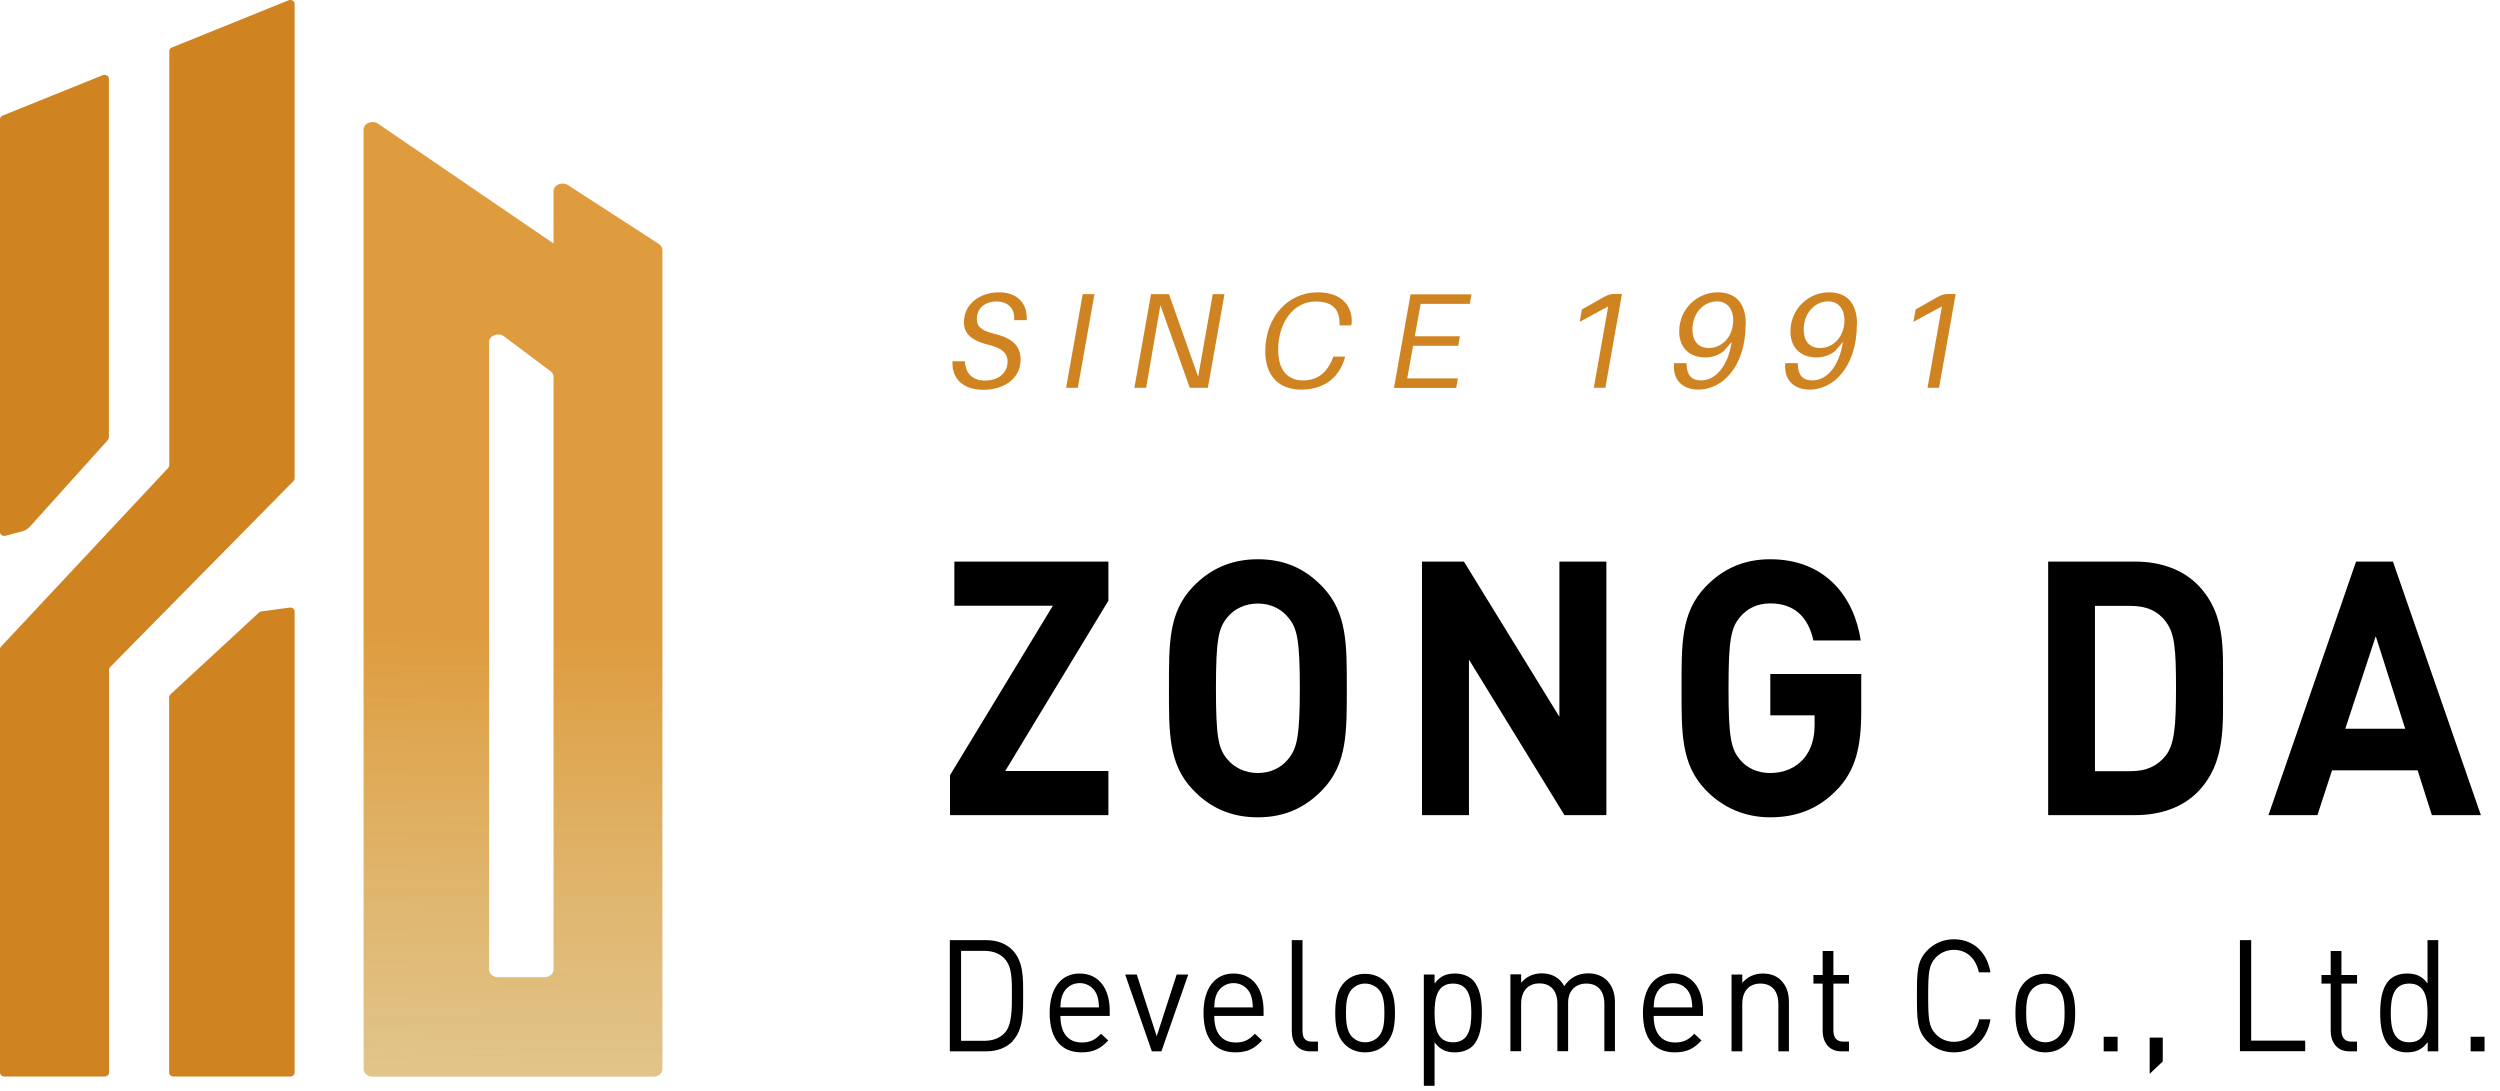
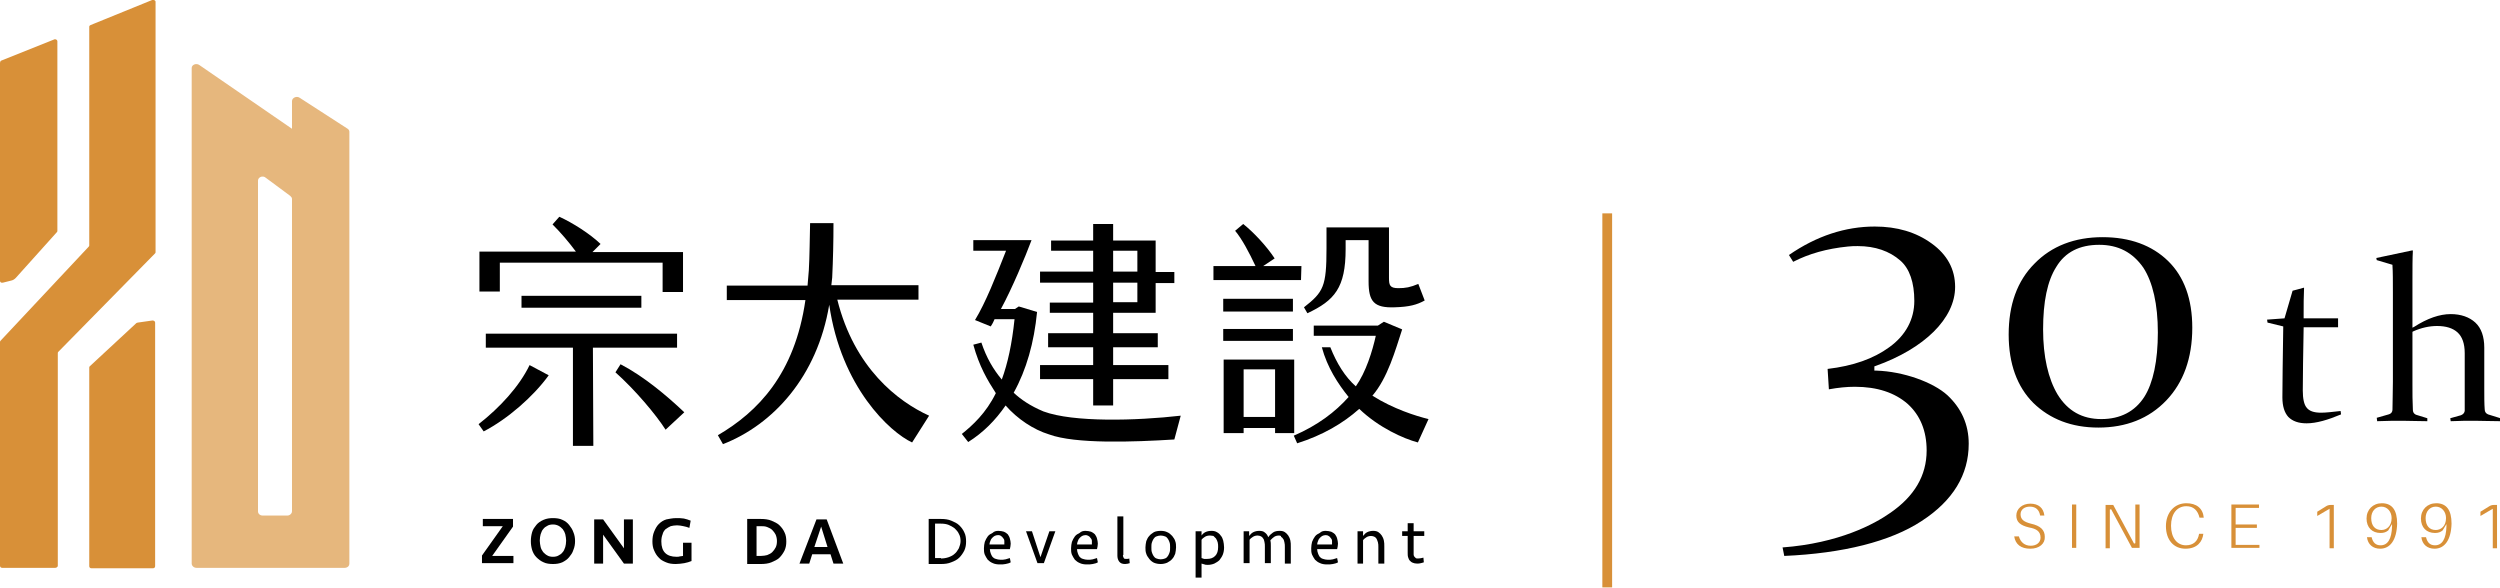
- <svg xmlns="http://www.w3.org/2000/svg" width="149" height="65" viewBox="0 0 149 65" fill="none">
-   <path d="M6.24 64.162H0.26C0.12 64.162 0 64.061 0 63.941V38.681C0 38.632 0.02 38.581 0.06 38.541L10.03 27.881C10.03 27.881 10.09 27.791 10.09 27.741V3.031C10.09 2.941 10.15 2.861 10.24 2.831L17.19 0.021C17.36 -0.049 17.56 0.061 17.56 0.221V28.521C17.56 28.572 17.54 28.622 17.5 28.662L6.56 39.761C6.56 39.761 6.5 39.852 6.5 39.901V63.941C6.5 64.061 6.38 64.162 6.24 64.162ZM1.78 31.392L6.44 26.212C6.44 26.212 6.49 26.122 6.49 26.072V4.681C6.49 4.521 6.29 4.411 6.12 4.481L0.15 6.891C0.06 6.931 0 7.011 0 7.091V31.721C0 31.872 0.17 31.982 0.33 31.931L1.28 31.681C1.48 31.631 1.65 31.532 1.78 31.392ZM15.43 36.511L10.15 41.392C10.15 41.392 10.08 41.492 10.08 41.541V63.941C10.08 64.061 10.2 64.162 10.34 64.162H17.3C17.44 64.162 17.56 64.061 17.56 63.941V36.431C17.56 36.291 17.42 36.191 17.26 36.212L15.58 36.441C15.52 36.441 15.47 36.471 15.43 36.511Z" fill="#D08421" />
-   <path d="M39.27 14.541L33.85 11.031C33.5 10.802 32.99 11.021 32.99 11.402V14.511L22.53 7.371C22.18 7.131 21.67 7.351 21.67 7.731V63.712C21.67 63.962 21.91 64.171 22.2 64.171H38.95C39.24 64.171 39.48 63.962 39.48 63.712V14.912C39.48 14.761 39.4 14.632 39.27 14.541ZM32.99 57.782C32.99 58.032 32.75 58.242 32.46 58.242H29.68C29.39 58.242 29.15 58.032 29.15 57.782V20.392C29.15 20.002 29.69 19.791 30.03 20.041L32.81 22.122C32.93 22.212 32.99 22.331 32.99 22.471V57.782Z" fill="url(#paint0_linear_5_4773)" />
-   <path d="M56.62 48.581V46.202L62.75 36.102H56.88V33.471H66.06V35.801L59.91 45.952H66.06V48.581H56.62Z" fill="black" />
-   <path d="M78.84 47.051C77.83 48.111 76.6 48.712 74.97 48.712C73.34 48.712 72.09 48.121 71.08 47.051C69.63 45.522 69.67 43.632 69.67 41.022C69.67 38.411 69.63 36.522 71.08 34.992C72.09 33.931 73.34 33.331 74.97 33.331C76.6 33.331 77.83 33.922 78.84 34.992C80.29 36.522 80.27 38.411 80.27 41.022C80.27 43.632 80.29 45.522 78.84 47.051ZM76.76 36.782C76.36 36.291 75.73 35.971 74.97 35.971C74.21 35.971 73.56 36.291 73.16 36.782C72.62 37.422 72.47 38.121 72.47 41.022C72.47 43.922 72.61 44.632 73.16 45.261C73.56 45.752 74.21 46.072 74.97 46.072C75.73 46.072 76.36 45.752 76.76 45.261C77.3 44.621 77.47 43.922 77.47 41.022C77.47 38.121 77.31 37.411 76.76 36.782Z" fill="black" />
-   <path d="M93.24 48.581L87.55 39.312V48.581H84.75V33.471H87.25L92.94 42.721V33.471H95.74V48.581H93.24Z" fill="black" />
-   <path d="M109.55 46.992C108.4 48.242 107.03 48.712 105.5 48.712C103.97 48.712 102.64 48.121 101.63 47.051C100.18 45.522 100.22 43.632 100.22 41.022C100.22 38.411 100.18 36.522 101.63 34.992C102.64 33.931 103.89 33.331 105.5 33.331C108.83 33.331 110.52 35.621 110.9 38.172H108.08C107.76 36.752 106.93 35.962 105.5 35.962C104.73 35.962 104.11 36.282 103.71 36.772C103.17 37.411 103.02 38.111 103.02 41.011C103.02 43.911 103.16 44.642 103.71 45.282C104.11 45.772 104.74 46.072 105.5 46.072C106.35 46.072 107.03 45.752 107.5 45.221C107.96 44.672 108.15 43.992 108.15 43.202V42.632H105.51V40.172H110.93V42.382C110.93 44.572 110.57 45.882 109.56 46.992H109.55Z" fill="black" />
-   <path d="M131.04 47.142C130.09 48.142 128.74 48.581 127.25 48.581H122.07V33.471H127.25C128.74 33.471 130.09 33.922 131.04 34.911C132.65 36.611 132.49 38.691 132.49 40.962C132.49 43.231 132.65 45.441 131.04 47.142ZM129.08 37.041C128.6 36.422 127.95 36.111 126.98 36.111H124.86V45.962H126.98C127.95 45.962 128.59 45.642 129.08 45.032C129.6 44.352 129.69 43.272 129.69 40.981C129.69 38.691 129.61 37.731 129.08 37.051V37.041Z" fill="black" />
-   <path d="M144.94 48.581L144.09 45.911H138.99L138.12 48.581H135.2L140.42 33.471H142.62L147.86 48.581H144.94ZM141.59 37.931L139.78 43.431H143.35L141.6 37.931H141.59Z" fill="black" />
-   <path d="M60.36 62.051C59.98 62.452 59.42 62.661 58.77 62.661H56.61V56.032H58.77C59.42 56.032 59.98 56.242 60.36 56.642C61.01 57.331 60.98 58.342 60.98 59.261C60.98 60.181 61.02 61.342 60.36 62.032V62.051ZM59.89 57.151C59.56 56.801 59.14 56.672 58.65 56.672H57.28V62.032H58.65C59.14 62.032 59.56 61.901 59.89 61.551C60.32 61.081 60.31 60.092 60.31 59.282C60.31 58.471 60.33 57.632 59.89 57.161V57.151Z" fill="black" />
-   <path d="M63.2 60.551C63.2 61.562 63.65 62.132 64.48 62.132C64.98 62.132 65.28 61.971 65.62 61.611L66.05 62.011C65.61 62.481 65.2 62.721 64.46 62.721C63.31 62.721 62.56 61.992 62.56 60.371C62.56 58.892 63.24 58.022 64.35 58.022C65.46 58.022 66.14 58.882 66.14 60.242V60.551H63.2ZM65.37 59.282C65.2 58.861 64.81 58.592 64.35 58.592C63.89 58.592 63.5 58.861 63.33 59.282C63.23 59.532 63.22 59.672 63.2 60.041H65.5C65.48 59.672 65.46 59.532 65.37 59.282Z" fill="black" />
-   <path d="M69.22 62.661H68.65L67.06 58.081H67.75L68.94 61.761L70.13 58.081H70.82L69.22 62.661Z" fill="black" />
-   <path d="M72.37 60.551C72.37 61.562 72.82 62.132 73.65 62.132C74.15 62.132 74.45 61.971 74.79 61.611L75.22 62.011C74.78 62.481 74.37 62.721 73.63 62.721C72.48 62.721 71.73 61.992 71.73 60.371C71.73 58.892 72.41 58.022 73.52 58.022C74.63 58.022 75.31 58.882 75.31 60.242V60.551H72.37ZM74.54 59.282C74.37 58.861 73.98 58.592 73.52 58.592C73.06 58.592 72.67 58.861 72.5 59.282C72.4 59.532 72.39 59.672 72.37 60.041H74.67C74.65 59.672 74.63 59.532 74.54 59.282Z" fill="black" />
-   <path d="M78.1 62.661C77.34 62.661 76.99 62.142 76.99 61.441V56.032H77.63V61.411C77.63 61.861 77.77 62.081 78.21 62.081H78.55V62.661H78.09H78.1Z" fill="black" />
-   <path d="M82.61 62.202C82.31 62.522 81.89 62.721 81.36 62.721C80.83 62.721 80.41 62.522 80.11 62.202C79.67 61.731 79.58 61.081 79.58 60.382C79.58 59.681 79.67 59.032 80.11 58.562C80.41 58.242 80.83 58.041 81.36 58.041C81.89 58.041 82.31 58.242 82.61 58.562C83.05 59.032 83.14 59.681 83.14 60.382C83.14 61.081 83.05 61.731 82.61 62.202ZM82.16 58.962C81.96 58.752 81.67 58.621 81.36 58.621C81.05 58.621 80.78 58.742 80.57 58.962C80.25 59.301 80.22 59.861 80.22 60.371C80.22 60.882 80.26 61.452 80.57 61.782C80.77 61.992 81.05 62.121 81.36 62.121C81.67 62.121 81.95 62.002 82.16 61.782C82.48 61.441 82.51 60.882 82.51 60.371C82.51 59.861 82.48 59.291 82.16 58.962Z" fill="black" />
-   <path d="M87.79 62.322C87.56 62.562 87.17 62.721 86.73 62.721C86.25 62.721 85.85 62.602 85.5 62.121V64.712H84.86V58.081H85.5V58.621C85.85 58.142 86.25 58.022 86.73 58.022C87.17 58.022 87.56 58.181 87.79 58.422C88.23 58.892 88.32 59.651 88.32 60.371C88.32 61.092 88.23 61.852 87.79 62.322ZM86.6 58.621C85.65 58.621 85.5 59.481 85.5 60.371C85.5 61.261 85.65 62.121 86.6 62.121C87.55 62.121 87.69 61.261 87.69 60.371C87.69 59.481 87.55 58.621 86.6 58.621Z" fill="black" />
-   <path d="M95.62 62.661V59.842C95.62 59.032 95.2 58.621 94.55 58.621C93.9 58.621 93.46 59.041 93.46 59.761V62.651H92.82V59.831C92.82 59.022 92.4 58.611 91.75 58.611C91.1 58.611 90.66 59.032 90.66 59.831V62.651H90.02V58.072H90.66V58.572C90.97 58.202 91.4 58.011 91.89 58.011C92.49 58.011 92.96 58.272 93.23 58.772C93.57 58.272 94.05 58.011 94.66 58.011C95.13 58.011 95.52 58.172 95.78 58.441C96.09 58.761 96.25 59.181 96.25 59.721V62.651H95.61L95.62 62.661Z" fill="black" />
-   <path d="M98.56 60.551C98.56 61.562 99.01 62.132 99.84 62.132C100.34 62.132 100.64 61.971 100.98 61.611L101.41 62.011C100.97 62.481 100.56 62.721 99.82 62.721C98.67 62.721 97.92 61.992 97.92 60.371C97.92 58.892 98.6 58.022 99.71 58.022C100.82 58.022 101.5 58.882 101.5 60.242V60.551H98.56ZM100.73 59.282C100.56 58.861 100.17 58.592 99.71 58.592C99.25 58.592 98.86 58.861 98.69 59.282C98.59 59.532 98.58 59.672 98.56 60.041H100.86C100.84 59.672 100.82 59.532 100.73 59.282Z" fill="black" />
-   <path d="M105.99 62.661V59.842C105.99 59.032 105.57 58.621 104.92 58.621C104.27 58.621 103.84 59.041 103.84 59.842V62.661H103.2V58.081H103.84V58.581C104.15 58.212 104.57 58.022 105.06 58.022C105.55 58.022 105.91 58.172 106.17 58.452C106.48 58.772 106.62 59.191 106.62 59.731V62.661H105.98H105.99Z" fill="black" />
-   <path d="M109.74 62.661C109 62.661 108.63 62.111 108.63 61.431V58.621H108.08V58.111H108.63V56.681H109.27V58.111H110.2V58.621H109.27V61.411C109.27 61.831 109.46 62.081 109.86 62.081H110.2V62.661H109.75H109.74Z" fill="black" />
-   <path d="M116.45 62.721C115.83 62.721 115.26 62.481 114.84 62.032C114.25 61.411 114.25 60.752 114.25 59.352C114.25 57.952 114.25 57.291 114.84 56.672C115.26 56.221 115.83 55.981 116.45 55.981C117.58 55.981 118.42 56.712 118.63 57.952H117.94C117.77 57.142 117.23 56.611 116.45 56.611C116.03 56.611 115.64 56.782 115.36 57.081C114.96 57.511 114.92 57.962 114.92 59.352C114.92 60.742 114.96 61.191 115.36 61.621C115.63 61.922 116.03 62.092 116.45 62.092C117.24 62.092 117.79 61.562 117.96 60.752H118.63C118.43 62.002 117.57 62.721 116.45 62.721Z" fill="black" />
-   <path d="M123.15 62.202C122.85 62.522 122.43 62.721 121.9 62.721C121.37 62.721 120.95 62.522 120.65 62.202C120.21 61.731 120.12 61.081 120.12 60.382C120.12 59.681 120.21 59.032 120.65 58.562C120.95 58.242 121.37 58.041 121.9 58.041C122.43 58.041 122.85 58.242 123.15 58.562C123.59 59.032 123.68 59.681 123.68 60.382C123.68 61.081 123.59 61.731 123.15 62.202ZM122.7 58.962C122.5 58.752 122.21 58.621 121.9 58.621C121.59 58.621 121.32 58.742 121.11 58.962C120.79 59.301 120.76 59.861 120.76 60.371C120.76 60.882 120.8 61.452 121.11 61.782C121.31 61.992 121.59 62.121 121.9 62.121C122.21 62.121 122.49 62.002 122.7 61.782C123.02 61.441 123.05 60.882 123.05 60.371C123.05 59.861 123.02 59.291 122.7 58.962Z" fill="black" />
-   <path d="M125.38 62.661V61.791H126.21V62.661H125.38Z" fill="black" />
-   <path d="M128.12 64.001V61.842H128.9V63.261L128.12 64.001Z" fill="black" />
-   <path d="M133.5 62.661V56.032H134.17V62.022H137.39V62.651H133.5V62.661Z" fill="black" />
-   <path d="M140.02 62.661C139.28 62.661 138.91 62.111 138.91 61.431V58.621H138.36V58.111H138.91V56.681H139.55V58.111H140.48V58.621H139.55V61.411C139.55 61.831 139.74 62.081 140.14 62.081H140.48V62.661H140.03H140.02Z" fill="black" />
-   <path d="M144.69 62.661V62.111C144.34 62.592 143.93 62.721 143.45 62.721C143.01 62.721 142.62 62.562 142.39 62.322C141.95 61.852 141.86 61.092 141.86 60.371C141.86 59.651 141.95 58.892 142.39 58.422C142.62 58.181 143.01 58.022 143.45 58.022C143.93 58.022 144.33 58.132 144.68 58.611V56.032H145.32V62.661H144.69ZM143.59 58.621C142.64 58.621 142.49 59.481 142.49 60.371C142.49 61.261 142.64 62.121 143.59 62.121C144.54 62.121 144.68 61.261 144.68 60.371C144.68 59.481 144.54 58.621 143.59 58.621Z" fill="black" />
-   <path d="M147.25 62.661V61.791H148.08V62.661H147.25Z" fill="black" />
-   <path d="M61.18 19.081H60.44C60.5 18.381 60.08 17.971 59.38 17.971C58.72 17.971 58.22 18.352 58.22 19.012C58.22 19.491 58.54 19.721 59.26 19.892C60.3 20.142 60.83 20.591 60.83 21.431C60.83 22.532 59.88 23.232 58.6 23.232C57.45 23.232 56.71 22.611 56.77 21.532H57.51C57.54 22.271 57.98 22.681 58.71 22.681C59.44 22.681 60.05 22.282 60.05 21.552C60.05 21.021 59.69 20.741 58.88 20.541C58.04 20.331 57.45 19.971 57.45 19.221C57.45 18.102 58.41 17.422 59.54 17.422C60.67 17.422 61.25 18.122 61.19 19.081H61.18Z" fill="#D08421" />
-   <path d="M63.54 23.111L64.53 17.532H65.23L64.24 23.111H63.54Z" fill="#D08421" />
-   <path d="M71.98 23.111H70.91L69.16 18.192L68.31 23.111H67.61L68.6 17.532H69.67L71.41 22.451L72.28 17.532H72.98L71.99 23.111H71.98Z" fill="#D08421" />
-   <path d="M80.54 19.311V19.392H79.84V19.311C79.84 18.352 79.34 17.971 78.41 17.971C77.07 17.971 76.18 19.262 76.18 20.831C76.18 22.081 76.75 22.672 77.67 22.672C78.59 22.672 79.13 22.131 79.44 21.331L79.47 21.252H80.17L80.15 21.331C79.84 22.422 79.01 23.221 77.54 23.221C76.15 23.221 75.4 22.311 75.41 20.922C75.41 18.951 76.72 17.422 78.54 17.422C79.95 17.422 80.64 18.221 80.56 19.311H80.54Z" fill="#D08421" />
-   <path d="M84.32 20.041H87.01L86.91 20.611H84.22L83.87 22.552H86.89L86.79 23.122H83.08L84.07 17.541H87.7L87.6 18.111H84.67L84.32 20.052V20.041Z" fill="#D08421" />
-   <path d="M95.69 23.111H94.99L95.85 18.262L94.15 19.181L94.28 18.442L95.59 17.701C95.83 17.561 96.03 17.521 96.23 17.521H96.67L95.68 23.102L95.69 23.111Z" fill="#D08421" />
-   <path d="M104.04 19.311C104.04 21.872 102.64 23.221 101.23 23.221C100.27 23.221 99.7 22.631 99.77 21.721V21.642H100.52V21.721C100.54 22.352 100.81 22.672 101.38 22.672C102.21 22.672 102.97 21.901 103.21 20.381L102.72 20.942C102.37 21.192 102.04 21.302 101.64 21.302C100.63 21.302 100.08 20.662 100.08 19.762C100.08 18.392 101.17 17.422 102.38 17.422C103.38 17.422 104.05 18.002 104.05 19.311H104.04ZM103.3 19.081C103.3 18.442 102.95 17.962 102.33 17.962C101.55 17.962 100.87 18.642 100.87 19.642C100.87 20.252 101.15 20.741 101.86 20.741C102.57 20.741 103.3 20.131 103.3 19.072V19.081Z" fill="#D08421" />
-   <path d="M110.67 19.311C110.67 21.872 109.27 23.221 107.86 23.221C106.9 23.221 106.33 22.631 106.4 21.721V21.642H107.15V21.721C107.17 22.352 107.44 22.672 108.01 22.672C108.84 22.672 109.6 21.901 109.84 20.381L109.35 20.942C109 21.192 108.67 21.302 108.27 21.302C107.26 21.302 106.71 20.662 106.71 19.762C106.71 18.392 107.8 17.422 109.01 17.422C110.01 17.422 110.68 18.002 110.68 19.311H110.67ZM109.93 19.081C109.93 18.442 109.58 17.962 108.96 17.962C108.18 17.962 107.5 18.642 107.5 19.642C107.5 20.252 107.78 20.741 108.49 20.741C109.2 20.741 109.93 20.131 109.93 19.072V19.081Z" fill="#D08421" />
-   <path d="M115.58 23.111H114.88L115.74 18.262L114.04 19.181L114.17 18.442L115.48 17.701C115.72 17.561 115.92 17.521 116.12 17.521H116.56L115.57 23.102L115.58 23.111Z" fill="#D08421" />
-   <defs>
-     <linearGradient id="paint0_linear_5_4773" x1="31.15" y1="2.281" x2="29.91" y2="74.302" gradientUnits="userSpaceOnUse">
-       <stop stop-color="#DE9C3E" />
-       <stop offset="0.49" stop-color="#DE9C3E" />
-       <stop offset="0.94" stop-color="#DBC080" stop-opacity="0.8" />
-     </linearGradient>
-   </defs>
+ <svg xmlns="http://www.w3.org/2000/svg" version="1.1" id="圖層_1" x="0px" y="0px" viewBox="0 0 588.2 138.2" style="enable-background:new 0 0 588.2 138.2;" xml:space="preserve">
+   <style type="text/css">
+ 	.st0{fill:#D89038;}
+ 	.st1{opacity:0.65;fill:#D89038;}
+ </style>
+   <g>
+     <g>
+       <rect x="377" y="50.2" class="st0" width="2.3" height="88" />
+     </g>
+     <g>
+       <g>
+         <path class="st0" d="M13,133.6H0.5c-0.3,0-0.5-0.2-0.5-0.5V80.5c0-0.1,0-0.2,0.1-0.3L20.9,58c0.1-0.1,0.1-0.2,0.1-0.3V6.3     c0-0.2,0.1-0.3,0.3-0.4L35.8,0c0.4-0.1,0.8,0.1,0.8,0.4v58.9c0,0.1,0,0.2-0.1,0.3L13.7,82.8c-0.1,0.1-0.1,0.2-0.1,0.3v50.1     C13.5,133.4,13.3,133.6,13,133.6z M3.7,65.4l9.7-10.8c0.1-0.1,0.1-0.2,0.1-0.3V9.7c0-0.3-0.4-0.6-0.8-0.4l-12.5,5     C0.1,14.4,0,14.6,0,14.8v51.3c0,0.3,0.3,0.5,0.7,0.4l2-0.5C3.1,65.9,3.4,65.7,3.7,65.4z M32.1,76l-11,10.2     C21,86.3,21,86.4,21,86.5v46.7c0,0.3,0.2,0.5,0.5,0.5H36c0.3,0,0.5-0.2,0.5-0.5V75.9c0-0.3-0.3-0.5-0.6-0.5l-3.5,0.5     C32.3,75.9,32.2,76,32.1,76z" />
+         <path class="st1" d="M81.8,30.3L70.5,23c-0.7-0.5-1.8,0-1.8,0.8v6.5L46.9,15.3c-0.7-0.5-1.8-0.1-1.8,0.7v116.6c0,0.5,0.5,1,1.1,1     h34.9c0.6,0,1.1-0.4,1.1-1V68.1V39.9v-8.9C82.2,30.8,82.1,30.5,81.8,30.3z M68.7,120.3c0,0.5-0.5,1-1.1,1h-5.8     c-0.6,0-1.1-0.4-1.1-1V42.5c0-0.8,1.1-1.3,1.8-0.7l5.8,4.3c0.2,0.2,0.4,0.4,0.4,0.7v21.3V120.3z" />
+       </g>
+       <g>
+         <g>
+           <path d="M113.6,122.1h7.1v1.8l-4.9,6.9h5v1.7h-7.4v-1.8l4.9-6.9h-4.7V122.1z" />
+           <path d="M135.3,127.3c0,0.7-0.1,1.4-0.4,2.1c-0.2,0.7-0.6,1.2-1,1.7c-0.4,0.5-1,0.9-1.6,1.2c-0.7,0.3-1.4,0.4-2.2,0.4      c-0.8,0-1.6-0.1-2.2-0.4c-0.7-0.3-1.2-0.7-1.7-1.2c-0.5-0.5-0.8-1.1-1-1.7c-0.2-0.7-0.3-1.3-0.3-2.1c0-0.7,0.1-1.4,0.3-2.1      c0.2-0.7,0.6-1.2,1-1.7c0.4-0.5,1-0.9,1.7-1.2c0.7-0.3,1.4-0.4,2.2-0.4c0.8,0,1.6,0.1,2.2,0.4c0.7,0.3,1.2,0.7,1.6,1.2      c0.4,0.5,0.8,1.1,1,1.7C135.2,125.9,135.3,126.6,135.3,127.3z M130.1,131c0.5,0,1-0.1,1.3-0.3c0.4-0.2,0.7-0.4,1-0.8      c0.3-0.3,0.4-0.7,0.6-1.2c0.1-0.4,0.2-0.9,0.2-1.5c0-0.5-0.1-1-0.2-1.5c-0.1-0.4-0.3-0.8-0.6-1.2c-0.3-0.3-0.6-0.6-1-0.8      c-0.4-0.2-0.8-0.3-1.3-0.3c-0.5,0-1,0.1-1.3,0.3c-0.4,0.2-0.7,0.4-1,0.8c-0.3,0.3-0.4,0.7-0.6,1.2c-0.1,0.4-0.2,0.9-0.2,1.5      c0,0.5,0.1,1,0.2,1.5c0.1,0.4,0.3,0.8,0.6,1.2c0.3,0.3,0.6,0.6,1,0.8C129.1,130.9,129.6,131,130.1,131z" />
+           <path d="M146.8,132.6l-4.9-6.8v6.8h-2.1v-10.4h2.1l4.9,6.8v-6.8h2.1v10.4H146.8z" />
+           <path d="M159.1,121.9c0.6,0,1.2,0,1.8,0.1c0.5,0.1,1.1,0.3,1.6,0.5l-0.3,1.7c-0.5-0.2-0.9-0.3-1.4-0.4c-0.5-0.1-1-0.2-1.5-0.2      c-0.6,0-1.1,0.1-1.5,0.2c-0.4,0.2-0.8,0.4-1.2,0.7c-0.3,0.3-0.6,0.7-0.7,1.2c-0.2,0.5-0.3,1-0.3,1.7c0,1.2,0.3,2.1,0.9,2.7      s1.5,0.9,2.7,0.9c0.3,0,0.5,0,0.8-0.1c0.3,0,0.5-0.1,0.7-0.1v-3.1h2v4.3c-0.5,0.2-1.1,0.4-1.7,0.5c-0.7,0.1-1.3,0.2-2,0.2      c-0.9,0-1.6-0.1-2.3-0.4c-0.7-0.3-1.3-0.6-1.7-1.1c-0.5-0.5-0.8-1-1.1-1.7c-0.3-0.6-0.4-1.4-0.4-2.1c0-0.8,0.1-1.6,0.4-2.3      c0.3-0.7,0.6-1.3,1.1-1.8c0.5-0.5,1.1-0.9,1.8-1.1C157.4,122.1,158.2,121.9,159.1,121.9z" />
+           <path d="M175.8,122.1h3.2c0.9,0,1.8,0.1,2.5,0.4c0.7,0.3,1.4,0.6,1.9,1.1c0.5,0.5,0.9,1,1.2,1.7c0.3,0.6,0.4,1.3,0.4,2.1      c0,0.8-0.1,1.4-0.4,2.1c-0.3,0.6-0.7,1.2-1.2,1.7c-0.5,0.5-1.2,0.8-1.9,1.1c-0.7,0.3-1.6,0.4-2.5,0.4h-3.2V122.1z M179,130.8      c0.6,0,1.1-0.1,1.5-0.2c0.5-0.2,0.9-0.4,1.2-0.7c0.3-0.3,0.6-0.7,0.8-1.1c0.2-0.4,0.3-0.9,0.3-1.5c0-0.5-0.1-1-0.3-1.5      c-0.2-0.4-0.5-0.8-0.8-1.1c-0.3-0.3-0.7-0.5-1.2-0.7c-0.5-0.2-1-0.2-1.5-0.2h-1v7H179z" />
+           <path d="M198.4,132.6h-2.3l-0.7-2.2h-4.3l-0.7,2.2h-2.3l4-10.4h2.4L198.4,132.6z M193.2,123.9l-1.6,4.8h3.1L193.2,123.9z" />
+           <path d="M218.5,122.1h2.9c0.9,0,1.7,0.1,2.4,0.4c0.7,0.3,1.4,0.6,1.9,1.1c0.5,0.5,0.9,1,1.2,1.7c0.3,0.6,0.4,1.3,0.4,2.1      c0,0.8-0.1,1.4-0.4,2.1c-0.3,0.6-0.7,1.2-1.2,1.7c-0.5,0.5-1.1,0.8-1.9,1.1c-0.7,0.3-1.5,0.4-2.4,0.4h-2.9V122.1z M221.4,131.4      c0.6,0,1.2-0.1,1.8-0.3c0.5-0.2,1-0.4,1.4-0.8c0.4-0.3,0.7-0.8,1-1.3c0.2-0.5,0.4-1.1,0.4-1.7c0-0.6-0.1-1.2-0.4-1.7      c-0.2-0.5-0.6-0.9-1-1.3c-0.4-0.3-0.9-0.6-1.4-0.8c-0.5-0.2-1.1-0.3-1.8-0.3H220v8.1H221.4z" />
+           <path d="M234.9,124.9c0.5,0,0.9,0.1,1.3,0.2c0.4,0.2,0.7,0.4,0.9,0.6c0.2,0.3,0.4,0.6,0.5,1c0.1,0.4,0.2,0.8,0.2,1.2      c0,0.4-0.1,0.9-0.2,1.3h-4.7c0,0.4,0.1,0.7,0.2,1c0.1,0.3,0.2,0.5,0.4,0.8c0.2,0.2,0.4,0.4,0.8,0.5c0.3,0.1,0.7,0.2,1.1,0.2      c0.4,0,0.8,0,1.2-0.1c0.4-0.1,0.7-0.2,1-0.3l0.2,1c-0.3,0.2-0.7,0.3-1.2,0.4c-0.4,0.1-0.9,0.1-1.4,0.1c-0.6,0-1.2-0.1-1.6-0.3      c-0.5-0.2-0.9-0.5-1.2-0.8c-0.3-0.4-0.5-0.8-0.7-1.2c-0.2-0.5-0.2-1-0.2-1.5c0-0.5,0.1-1.1,0.2-1.5c0.2-0.5,0.4-0.9,0.7-1.3      c0.3-0.4,0.7-0.6,1.1-0.8C233.9,125,234.4,124.9,234.9,124.9z M234.8,125.9c-0.3,0-0.6,0.1-0.8,0.2c-0.2,0.1-0.4,0.3-0.6,0.5      c-0.2,0.2-0.3,0.4-0.4,0.7c-0.1,0.3-0.2,0.5-0.2,0.8h3.5c0-0.3,0-0.6,0-0.8c0-0.3-0.1-0.5-0.3-0.7c-0.1-0.2-0.3-0.4-0.5-0.5      C235.4,126,235.2,125.9,234.8,125.9z" />
+           <path d="M246.9,125h1.4l-2.7,7.5h-1.5l-2.7-7.5h1.4l2,6.1L246.9,125z" />
+           <path d="M255.4,124.9c0.5,0,0.9,0.1,1.3,0.2c0.4,0.2,0.7,0.4,0.9,0.6c0.2,0.3,0.4,0.6,0.5,1c0.1,0.4,0.2,0.8,0.2,1.2      c0,0.4-0.1,0.9-0.2,1.3h-4.7c0,0.4,0.1,0.7,0.2,1c0.1,0.3,0.2,0.5,0.4,0.8c0.2,0.2,0.4,0.4,0.8,0.5c0.3,0.1,0.7,0.2,1.1,0.2      c0.4,0,0.8,0,1.2-0.1c0.4-0.1,0.7-0.2,1-0.3l0.2,1c-0.3,0.2-0.7,0.3-1.2,0.4c-0.4,0.1-0.9,0.1-1.4,0.1c-0.6,0-1.2-0.1-1.6-0.3      c-0.5-0.2-0.9-0.5-1.2-0.8c-0.3-0.4-0.5-0.8-0.7-1.2c-0.2-0.5-0.2-1-0.2-1.5c0-0.5,0.1-1.1,0.2-1.5c0.2-0.5,0.4-0.9,0.7-1.3      c0.3-0.4,0.7-0.6,1.1-0.8C254.4,125,254.9,124.9,255.4,124.9z M255.4,125.9c-0.3,0-0.6,0.1-0.8,0.2c-0.2,0.1-0.4,0.3-0.6,0.5      c-0.2,0.2-0.3,0.4-0.4,0.7c-0.1,0.3-0.2,0.5-0.2,0.8h3.5c0-0.3,0-0.6,0-0.8c0-0.3-0.1-0.5-0.3-0.7c-0.1-0.2-0.3-0.4-0.5-0.5      C255.9,126,255.7,125.9,255.4,125.9z" />
+           <path d="M264.2,130.6c0,0.3,0.1,0.5,0.2,0.7c0.1,0.2,0.3,0.2,0.6,0.2c0.2,0,0.5,0,0.7-0.1l0.1,1.1c-0.3,0.1-0.7,0.2-1.1,0.2      c-0.7,0-1.1-0.2-1.4-0.6c-0.3-0.4-0.4-0.9-0.4-1.4v-9.2h1.4V130.6z" />
+           <path d="M276.7,128.8c0,0.5-0.1,1-0.2,1.5c-0.2,0.5-0.4,0.9-0.7,1.2c-0.3,0.4-0.7,0.6-1.2,0.9c-0.5,0.2-1,0.3-1.5,0.3      c-0.6,0-1.1-0.1-1.6-0.3c-0.4-0.2-0.8-0.5-1.1-0.9c-0.3-0.4-0.6-0.8-0.7-1.2c-0.2-0.5-0.2-1-0.2-1.5c0-0.5,0.1-1,0.2-1.5      c0.2-0.5,0.4-0.9,0.7-1.2c0.3-0.4,0.7-0.6,1.1-0.9c0.4-0.2,1-0.3,1.6-0.3c0.6,0,1.1,0.1,1.5,0.3c0.5,0.2,0.8,0.5,1.2,0.9      c0.3,0.4,0.6,0.8,0.7,1.2C276.7,127.8,276.7,128.3,276.7,128.8z M275.3,128.8c0-0.4,0-0.8-0.1-1.1c-0.1-0.3-0.2-0.6-0.4-0.9      c-0.2-0.3-0.4-0.5-0.7-0.6c-0.3-0.1-0.6-0.2-1-0.2c-0.4,0-0.7,0.1-1,0.2c-0.3,0.1-0.5,0.3-0.7,0.6c-0.2,0.3-0.3,0.6-0.4,0.9      c-0.1,0.3-0.1,0.7-0.1,1.1c0,0.4,0,0.8,0.1,1.1c0.1,0.3,0.2,0.6,0.4,0.9c0.2,0.3,0.4,0.5,0.7,0.6c0.3,0.1,0.6,0.2,1,0.2      c0.4,0,0.7-0.1,1-0.2c0.3-0.1,0.5-0.3,0.7-0.6c0.2-0.3,0.3-0.6,0.4-0.9C275.3,129.6,275.3,129.2,275.3,128.8z" />
+           <path d="M281.4,125h1.3v1c0.2-0.3,0.5-0.6,0.9-0.8c0.4-0.2,0.9-0.3,1.5-0.3c0.4,0,0.9,0.1,1.2,0.3c0.4,0.2,0.7,0.5,0.9,0.8      c0.3,0.3,0.5,0.8,0.6,1.2c0.1,0.5,0.2,1,0.2,1.6c0,0.6-0.1,1.2-0.3,1.7c-0.2,0.5-0.5,0.9-0.8,1.3c-0.3,0.3-0.8,0.6-1.2,0.8      c-0.5,0.2-1,0.3-1.5,0.3c-0.3,0-0.6,0-0.8-0.1s-0.5-0.1-0.7-0.2v3.3h-1.4V125z M284.7,126c-0.5,0-0.9,0.1-1.2,0.3      c-0.3,0.2-0.6,0.4-0.8,0.7v4.3c0.2,0.1,0.4,0.1,0.6,0.2c0.2,0,0.5,0,0.7,0c0.8,0,1.4-0.2,1.9-0.7c0.5-0.5,0.7-1.2,0.7-2.1      c0-0.4,0-0.7-0.1-1.1c-0.1-0.3-0.2-0.6-0.4-0.9c-0.2-0.2-0.4-0.4-0.6-0.6C285.3,126.1,285.1,126,284.7,126z" />
+           <path d="M300.9,126c-0.4,0-0.8,0.1-1.1,0.3c-0.3,0.2-0.6,0.5-0.9,0.8c0.1,0.4,0.1,0.9,0.1,1.4v4h-1.4v-3.9c0-0.4,0-0.7-0.1-1.1      c-0.1-0.3-0.1-0.6-0.3-0.8c-0.1-0.2-0.3-0.4-0.5-0.5c-0.2-0.1-0.5-0.2-0.8-0.2c-0.4,0-0.8,0.1-1.1,0.3c-0.3,0.2-0.6,0.4-0.8,0.7      v5.5h-1.4V125h1.3v1.1c0.3-0.4,0.6-0.7,1-0.9c0.4-0.2,0.9-0.3,1.4-0.3c0.5,0,1,0.1,1.3,0.4c0.4,0.3,0.6,0.6,0.8,1.1      c0.3-0.5,0.7-0.8,1.1-1.1c0.4-0.3,1-0.4,1.6-0.4c0.5,0,0.9,0.1,1.2,0.3c0.3,0.2,0.6,0.5,0.8,0.8c0.2,0.3,0.4,0.7,0.5,1.2      c0.1,0.4,0.1,0.9,0.1,1.4v4h-1.4v-3.9c0-0.4,0-0.7-0.1-1.1c-0.1-0.3-0.1-0.6-0.3-0.8c-0.1-0.2-0.3-0.4-0.5-0.5      C301.5,126.1,301.2,126,300.9,126z" />
+           <path d="M311.9,124.9c0.5,0,0.9,0.1,1.3,0.2c0.4,0.2,0.7,0.4,0.9,0.6c0.2,0.3,0.4,0.6,0.5,1c0.1,0.4,0.2,0.8,0.2,1.2      c0,0.4-0.1,0.9-0.2,1.3h-4.7c0,0.4,0.1,0.7,0.2,1c0.1,0.3,0.2,0.5,0.4,0.8c0.2,0.2,0.4,0.4,0.8,0.5c0.3,0.1,0.7,0.2,1.1,0.2      c0.4,0,0.8,0,1.2-0.1c0.4-0.1,0.7-0.2,1-0.3l0.2,1c-0.3,0.2-0.7,0.3-1.2,0.4c-0.4,0.1-0.9,0.1-1.4,0.1c-0.6,0-1.2-0.1-1.6-0.3      c-0.5-0.2-0.9-0.5-1.2-0.8c-0.3-0.4-0.5-0.8-0.7-1.2c-0.2-0.5-0.2-1-0.2-1.5c0-0.5,0.1-1.1,0.2-1.5c0.2-0.5,0.4-0.9,0.7-1.3      c0.3-0.4,0.7-0.6,1.1-0.8C310.9,125,311.4,124.9,311.9,124.9z M311.9,125.9c-0.3,0-0.6,0.1-0.8,0.2c-0.2,0.1-0.4,0.3-0.6,0.5      c-0.2,0.2-0.3,0.4-0.4,0.7c-0.1,0.3-0.2,0.5-0.2,0.8h3.5c0-0.3,0-0.6,0-0.8c0-0.3-0.1-0.5-0.3-0.7c-0.1-0.2-0.3-0.4-0.5-0.5      C312.5,126,312.2,125.9,311.9,125.9z" />
+           <path d="M319.4,132.6V125h1.3v1.1c0.3-0.4,0.6-0.7,1-0.9c0.4-0.2,0.9-0.3,1.4-0.3c0.5,0,0.9,0.1,1.2,0.3      c0.3,0.2,0.6,0.5,0.8,0.8c0.2,0.3,0.4,0.7,0.5,1.2c0.1,0.4,0.1,0.9,0.1,1.4v4h-1.4v-3.9c0-0.4,0-0.7-0.1-1.1      c-0.1-0.3-0.2-0.6-0.3-0.8c-0.1-0.2-0.3-0.4-0.5-0.5c-0.2-0.1-0.5-0.2-0.8-0.2c-0.4,0-0.8,0.1-1.1,0.3c-0.3,0.2-0.6,0.4-0.8,0.7      v5.5H319.4z" />
+           <path d="M329.9,125h1.3v-1.9h1.4v1.9h2.5v1.1h-2.5v3.8c0,0.2,0,0.4,0,0.6c0,0.2,0.1,0.4,0.2,0.5c0.1,0.1,0.2,0.2,0.3,0.3      c0.1,0.1,0.3,0.1,0.6,0.1c0.4,0,0.8-0.1,1.2-0.2l0.1,1.1c-0.2,0.1-0.4,0.1-0.7,0.2c-0.3,0.1-0.6,0.1-0.9,0.1      c-0.4,0-0.8-0.1-1-0.2c-0.3-0.1-0.5-0.3-0.7-0.5c-0.2-0.2-0.3-0.5-0.4-0.8c-0.1-0.3-0.1-0.7-0.1-1.1v-3.9h-1.3V125z" />
+         </g>
+       </g>
+       <g>
+         <g>
+           <rect x="122.7" y="69.6" width="28.2" height="2.8" />
+           <path d="M112.6,99.8l1.2,1.7c5.6-2.9,11.7-8.2,15.3-13.2l-4.5-2.4C122.2,90.9,117.6,95.9,112.6,99.8z" />
+           <polygon points="159.3,81.8 159.3,78.5 114.3,78.5 114.3,81.8 134.8,81.8 134.8,104.9 139.6,104.9 139.5,81.8     " />
+           <path d="M146,85.7l-1.2,1.9c4.6,4.1,9.5,9.9,11.8,13.5L161,97C156.9,93.1,151.4,88.5,146,85.7z" />
+           <path d="M117.6,61.8h38.3v6.9h4.8v-9.4h-21.3l1.9-1.9c-2.5-2.4-6.6-5-9.7-6.4l-1.6,1.8c2,2,3.7,4,5.5,6.4h-22.7v9.4h4.8V61.8z" />
+         </g>
+         <path d="M218.6,97.8l-4,6.3c-5.2-2.4-16.7-13-19.5-32.4c-2.8,16.9-13.2,28.2-25,32.8l-1.2-2.1c9.4-5.5,18.1-14.4,20.6-31.8H171     v-3.4h19c0.1-1.3,0.2-2.3,0.3-3.6c0.2-3.4,0.2-7.4,0.3-11.1h5.5c0,4.4-0.1,8.6-0.3,12.8l-0.2,1.8h20.5v3.4H197     C201,86.6,211.3,94.5,218.6,97.8z" />
+         <path d="M277.8,97.8l-1.5,5.6c-9.6,0.6-23.3,1.1-29.5-1.2c-3.6-1.1-7.4-3.6-10.2-6.8c-2.4,3.5-5.3,6.4-8.8,8.6l-1.5-1.9     c2.5-2,5.7-4.9,8-9.6c-2-3.1-3.9-6.3-5.3-11.4l1.9-0.5c1.2,3.6,2.8,6.3,4.8,8.7c1.4-3.8,2.4-8.4,3-14.2H234     c-0.3,0.6-0.3,0.8-0.9,1.7l-3.7-1.5c2.5-4.1,4.9-10.2,7.3-16.3h-7.7l0-2.5h13.7c-1.5,4-4.5,11.2-7.2,16.2h3.3l0.9-0.6l4.3,1.3     c-0.7,7.2-2.5,13.6-5.5,19c1.7,1.6,3.9,3.1,7,4.4C252.5,99.4,267.3,99,277.8,97.8z M257.2,66.5h-12.5v-2.6h12.5V59h-9.9v-2.4h9.9     v-3.9h4.7v3.9h10v7.4h4.4v2.6h-4.4v7h-10v4.8h10.5v3.3h-10.5v4.2h13v3.3h-13v6.2h-4.7v-6.2h-12.5v-3.3h12.5v-4.2h-10.6v-3.3h10.6     v-4.8H247v-2.4h10.2V66.5z M261.9,63.9h5.7V59h-5.7V63.9z M261.9,71.1h5.7v-4.6h-5.7V71.1z" />
+         <g>
+           <path d="M306.2,62.6h-9l2.7-1.8c-1.9-2.9-5-6.2-7.4-8.1l-1.9,1.6c1.6,1.9,3.3,5.1,4.8,8.3h-9.9v3.3h20.6L306.2,62.6z" />
+           <rect x="287.8" y="70.3" width="16.4" height="3" />
+           <path d="M316.6,58.6v-2.1h5.4v9.7c0,4.7,1.2,6.3,6.2,6.1c3.4-0.1,5.2-0.6,7-1.6l-1.5-3.9c-1.9,0.8-3,1-4.7,1      c-2,0-2.2-0.7-2.2-2.4V53.5h-14.7v4.9c0,9-0.7,10.3-5.3,13.9l0.8,1.4C314,70.7,316.6,67.7,316.6,58.6z" />
+           <rect x="287.8" y="77.4" width="16.4" height="2.8" />
+           <path d="M322.9,93.1c3.6-4.2,5.4-10.7,7-15.6l-4.3-1.8l-1.4,0.9h-15.1V79h14.6c-0.8,3.6-2.3,8.5-4.7,11.9      c-2.5-2.2-4.5-5.4-6-9.2h-2c1.3,4.8,3.8,8.6,6.3,11.7c-3.1,3.5-7.3,6.7-12.9,9.1l0.8,1.8c6-1.9,10.8-4.7,14.6-8.1      c4.6,4.4,10.4,7,13.8,7.9l2.5-5.5C333.2,97.9,327.8,96.2,322.9,93.1z" />
+           <path d="M304.5,101.8v-1.2h0v-16h-16.6v14.8v2.5h4.7v-1.2h7.4v1.2H304.5z M300,98.1h-7.4V86.9h7.4V98.1z" />
+         </g>
+       </g>
+     </g>
+     <g>
+       <path class="st0" d="M477.7,129.1c-2.2,0-3.5-1-3.8-2.9h1.1c0.4,1.4,1.4,2.2,2.8,2.2c1.4,0,2.3-0.8,2.3-1.9c0-1.5-1-2.1-2.7-2.4    c-2.1-0.5-3-1.3-3-2.8c0-1.6,1.4-2.8,3.3-2.8c1.9,0,3.1,1,3.3,2.8H480c-0.2-1.3-1-2.1-2.4-2.1c-1.3,0-2.2,0.7-2.2,1.8    c0,1.3,0.9,1.8,2.4,2.2c2.3,0.5,3.3,1.5,3.3,3.1C481.2,127.9,479.8,129.1,477.7,129.1z" />
+       <rect x="487.5" y="118.7" class="st0" width="1" height="10.2" />
+       <path class="st0" d="M501.6,128.9l-4.9-9.1l-0.3,0.1c0,1.2,0,2.6,0,4v5.1h-1v-10.2h1.8l4.9,9.1l0.3-0.1c0-1.2,0-2.6,0-4v-5.1h1    l0,10.2H501.6z" />
+       <path class="st0" d="M514.2,129.1c-2.8,0-4.6-2.1-4.6-5.3c0-3.2,2-5.4,4.8-5.4c2.4,0,3.9,1.2,4.1,3.4h-1l0,0    c-0.4-1.7-1.4-2.7-3.1-2.7c-2.2,0-3.6,1.8-3.6,4.6c0,2.8,1.4,4.6,3.5,4.6c1.7,0,2.8-0.9,3.1-2.7l0,0h1    C518.2,127.4,517,129.1,514.2,129.1z" />
+       <polygon class="st0" points="525,128.9 525,118.7 531.5,118.7 531.5,119.5 526,119.5 526,123.4 531,123.4 531,124.2 526,124.2     526,128.2 531.6,128.2 531.6,128.9   " />
+       <path class="st0" d="M548.1,128.9v-9.2l-2.9,1.7v-1l2.1-1.3c0.3-0.2,0.7-0.3,1.1-0.3h0.7v10.2H548.1z" />
+       <path class="st0" d="M560,129.1c-1.7,0-2.9-1-3.1-2.7h1.1l0,0c0.3,1.3,1,1.9,2.1,1.9c1.7,0,2.6-1.5,2.7-4.4l0-0.6l-0.9,1.5    c-0.5,0.4-1,0.6-1.8,0.6c-2,0-3.3-1.3-3.3-3.4c0-2.1,1.5-3.6,3.6-3.6c2.4,0,3.6,1.6,3.6,4.8C563.9,127,562.4,129.1,560,129.1z     M560.3,119.2c-1.4,0-2.4,1.1-2.4,2.7c0,1.8,0.9,2.8,2.4,2.8c1.2,0,2.4-0.9,2.4-2.8C562.7,120.4,561.7,119.2,560.3,119.2z" />
+       <path class="st0" d="M572.8,129.1c-1.7,0-2.9-1-3.1-2.7h1.1l0,0c0.3,1.3,1,1.9,2.1,1.9c1.7,0,2.6-1.5,2.7-4.4l0-0.6l-0.9,1.5    c-0.5,0.4-1,0.6-1.8,0.6c-2,0-3.3-1.3-3.3-3.4c0-2.1,1.5-3.6,3.6-3.6c2.4,0,3.6,1.6,3.6,4.8C576.7,127,575.2,129.1,572.8,129.1z     M573.1,119.2c-1.4,0-2.4,1.1-2.4,2.7c0,1.8,0.9,2.8,2.4,2.8c1.2,0,2.4-0.9,2.4-2.8C575.5,120.4,574.5,119.2,573.1,119.2z" />
+       <path class="st0" d="M586.5,128.9v-9.2l-2.9,1.7v-1l2.1-1.3c0.3-0.2,0.7-0.3,1.1-0.3h0.7v10.2H586.5z" />
+     </g>
+     <path d="M493.7,100.6c-6.3,0-11.4-2-15.3-5.8c-3.8-3.8-5.8-9.2-5.8-16.1c0-7,2-12.6,6.1-16.7c4-4.1,9.4-6.2,16-6.2   c6.4,0,11.6,1.9,15.4,5.6c3.8,3.7,5.7,9,5.7,15.7c0,7.2-2.1,12.9-6.1,17.1C505.6,98.5,500.2,100.6,493.7,100.6z M493.9,57.6   c-4.6,0-8,1.7-10.1,5.2c-2.1,3.3-3.1,8.2-3.1,14.7c0,6.4,1.2,11.6,3.4,15.3c2.4,3.9,5.8,5.8,10.3,5.8c4.5,0,7.9-1.8,10.1-5.2   c2.1-3.3,3.2-8.5,3.2-15.2c0-6.6-1.2-11.8-3.4-15.2C501.8,59.4,498.4,57.6,493.9,57.6z" />
+     <path d="M419.4,128.8c13.3-1,21.6-5.5,25.3-8.1c5.7-3.9,8.6-8.8,8.6-14.7c0-4.6-1.5-8.3-4.5-11c-3-2.6-7.1-4-12.4-4   c-1.9,0-3.9,0.2-6.1,0.6l-0.3-4.8c6-0.7,10.8-2.4,14.5-5.1c3.9-2.8,5.9-6.6,5.9-10.9c0-4.3-1.1-7.6-3.3-9.5   c-2.5-2.2-5.9-3.4-10-3.4c-0.7,0-1.5,0-2.3,0.1c-5,0.5-9.2,1.7-12.9,3.6l-1-1.6c6.5-4.5,13.3-6.7,20.2-6.7c5.2,0,9.7,1.3,13.4,4   c3.6,2.6,5.5,6,5.5,10.2c0,7.4-7.2,14.5-18.7,18.6l-0.3,0.1v1l0.5,0c6.3,0.2,13.3,2.7,16.7,5.8c3.3,3.1,5,6.9,5,11.4   c0,7.3-3.7,13.4-11.1,18.2c-7.3,4.8-18.5,7.6-32.3,8.2L419.4,128.8z" />
+     <path d="M542.7,99.6c-1.9,0-3.3-0.5-4.3-1.5c-0.9-1-1.4-2.5-1.4-4.6c0-3.5,0.1-9,0.2-16.5l0-0.2l-3.7-0.9l-0.1-0.7l4.1-0.3l1.9-6.5   c0.9-0.2,1.8-0.5,2.6-0.7l0.1,0c-0.1,2.1-0.1,4.1-0.1,6v1.2h8.1v2.1h-8.1l0,0.2c-0.1,6-0.2,11-0.2,14.7c0,1.9,0.3,3.3,0.9,4   c0.6,0.8,1.7,1.2,3.4,1.2c1.2,0,2.8-0.2,4.6-0.4l0.1,0.8C547.7,98.8,545,99.6,542.7,99.6z" />
+     <path d="M559.2,98.3l2.8-0.8c0.7-0.2,0.9-0.7,0.9-1.1c0-1.7,0.1-3.9,0.1-6.6V78.6c0-3.7,0-6.9,0-9.7c0-2.8,0-5-0.1-6.4l0-0.2   l-3.7-1.1l-0.1-0.5c2.8-0.6,5.6-1.2,8.5-1.8l0.1,0.1c-0.1,1.7-0.1,4.1-0.1,7.1c0,3.1,0,6.6,0,10.6v0.4l0.4-0.2c3.1-2,6-3,8.6-3   c2.4,0,4.4,0.7,5.8,2c1.4,1.3,2.1,3.3,2.1,5.9v9.5c0,2.1,0,3.7,0.1,5c0,0.6,0.3,1,0.8,1.2l2.9,0.9l0,0.7c-2.3,0-4.3-0.1-6-0.1   c-1.7,0-3.6,0-5.7,0.1l-0.1-0.7l2.5-0.7c0.5-0.2,0.8-0.5,0.9-1c0-0.3,0-0.8,0-1.7V83.1c0-2.3-0.6-3.9-1.7-4.9   c-1.1-1-2.7-1.5-4.8-1.5c-1.8,0-3.7,0.4-5.7,1.3l-0.1,0.1v12.2c0,2.2,0,4.3,0.1,6.1c0,0.8,0.5,1.1,0.8,1.2l2.6,0.8l0,0.7   c-2.2,0-4.1-0.1-5.8-0.1c-1.7,0-3.7,0-6,0.1L559.2,98.3z" />
+   </g>
</svg>
